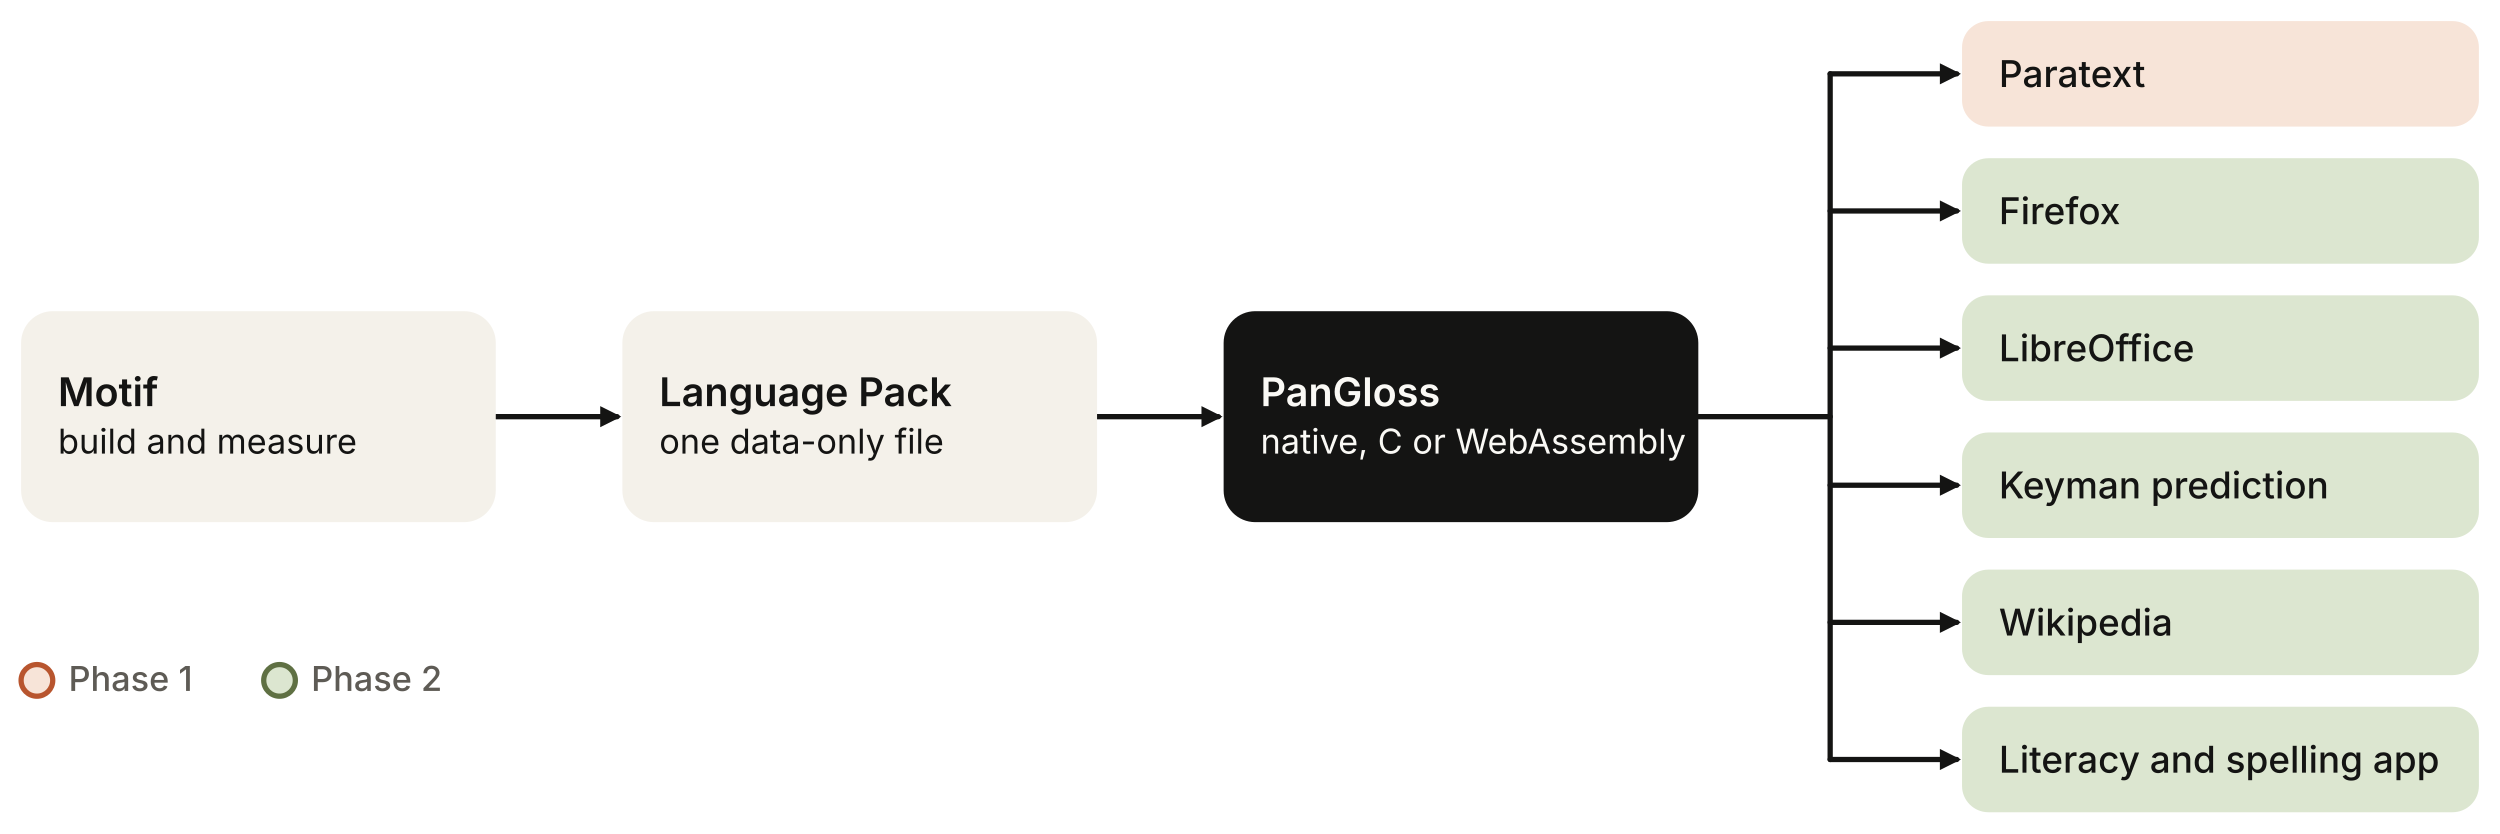
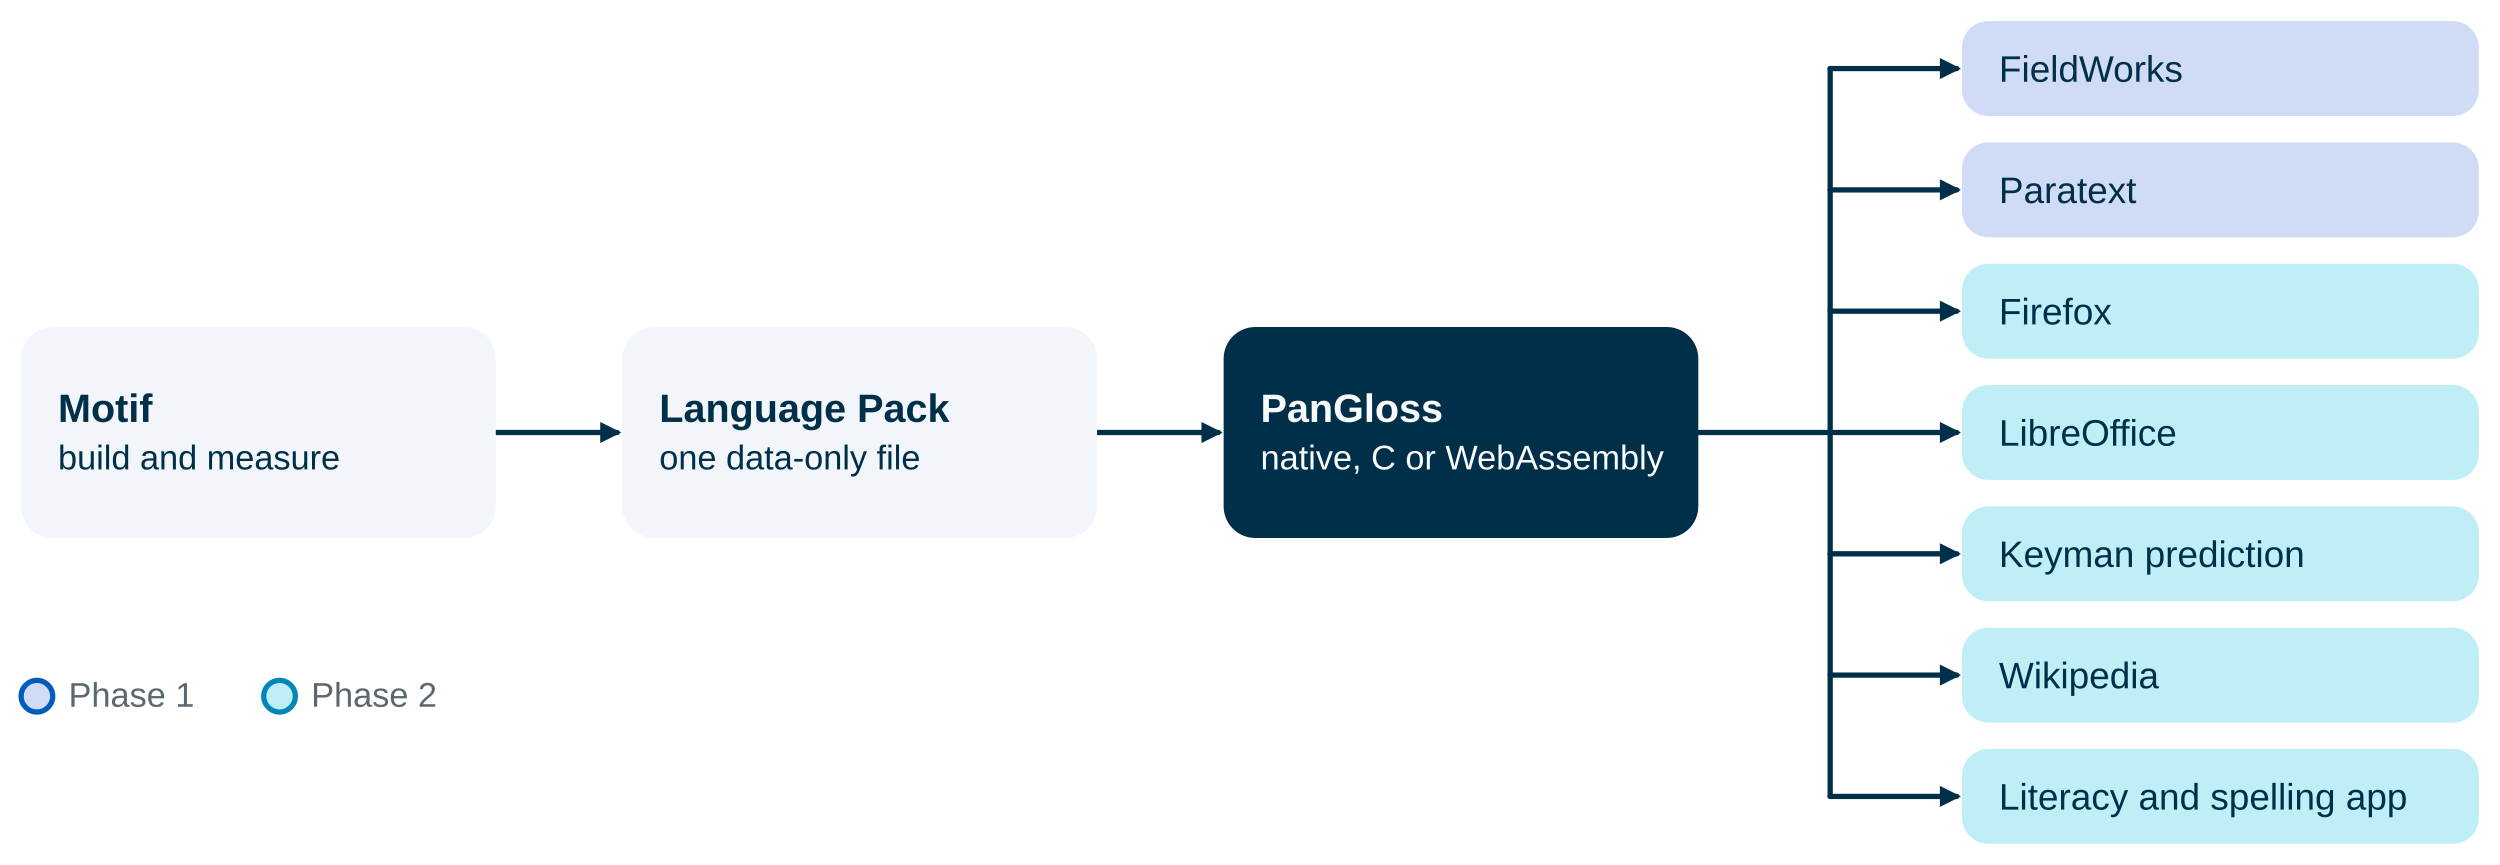
- <svg xmlns="http://www.w3.org/2000/svg" viewBox="56 56 948 316" role="img" aria-label="One grammar, many hosts: Motif, a Language Pack and PanGloss feed six applications">
+ <svg xmlns="http://www.w3.org/2000/svg" viewBox="56 56 948 328" role="img" aria-label="One grammar, many hosts: Motif, a Language Pack and PanGloss feed seven applications, FieldWorks and Paratext first">
  <defs>
-     <marker id="hosts-head-141413" orient="auto" markerWidth="5" markerHeight="5" refX="3.2" refY="2" overflow="visible">
-       <path d="M0 0 L4 2 L0 4 Z" fill="#141413" />
+     <marker id="hosts-head-003049" orient="auto" markerWidth="5" markerHeight="5" refX="3.2" refY="2" overflow="visible">
+       <path d="M0 0 L4 2 L0 4 Z" fill="#003049" />
    </marker>
  </defs>
-   <path d="M 244 214 L 290 214" stroke="#141413" stroke-width="2" stroke-linecap="round" fill="none" marker-end="url(#hosts-head-141413)" />
-   <path d="M 472 214 L 518 214" stroke="#141413" stroke-width="2" stroke-linecap="round" fill="none" marker-end="url(#hosts-head-141413)" />
-   <path d="M 700 214 L 750 214" stroke="#141413" stroke-width="2" stroke-linecap="round" fill="none" />
-   <path d="M 750 84 L 750 344" stroke="#141413" stroke-width="2" stroke-linecap="round" fill="none" />
-   <path d="M 750 84 L 798 84" stroke="#141413" stroke-width="2" stroke-linecap="round" fill="none" marker-end="url(#hosts-head-141413)" />
-   <path d="M 750 136 L 798 136" stroke="#141413" stroke-width="2" stroke-linecap="round" fill="none" marker-end="url(#hosts-head-141413)" />
-   <path d="M 750 188 L 798 188" stroke="#141413" stroke-width="2" stroke-linecap="round" fill="none" marker-end="url(#hosts-head-141413)" />
-   <path d="M 750 240 L 798 240" stroke="#141413" stroke-width="2" stroke-linecap="round" fill="none" marker-end="url(#hosts-head-141413)" />
-   <path d="M 750 292 L 798 292" stroke="#141413" stroke-width="2" stroke-linecap="round" fill="none" marker-end="url(#hosts-head-141413)" />
-   <path d="M 750 344 L 798 344" stroke="#141413" stroke-width="2" stroke-linecap="round" fill="none" marker-end="url(#hosts-head-141413)" />
-   <rect x="64" y="174" width="180" height="80" rx="12" fill="#F4F1EA" />
-   <text x="78" y="210.0" font-family="Inter, 'Segoe UI', Arial, sans-serif" fill="#141413" text-anchor="start">
+   <path d="M 244 220 L 290 220" stroke="#003049" stroke-width="2" stroke-linecap="round" fill="none" marker-end="url(#hosts-head-003049)" />
+   <path d="M 472 220 L 518 220" stroke="#003049" stroke-width="2" stroke-linecap="round" fill="none" marker-end="url(#hosts-head-003049)" />
+   <path d="M 700 220 L 750 220" stroke="#003049" stroke-width="2" stroke-linecap="round" fill="none" />
+   <path d="M 750 82 L 750 358" stroke="#003049" stroke-width="2" stroke-linecap="round" fill="none" />
+   <path d="M 750 82 L 798 82" stroke="#003049" stroke-width="2" stroke-linecap="round" fill="none" marker-end="url(#hosts-head-003049)" />
+   <path d="M 750 128 L 798 128" stroke="#003049" stroke-width="2" stroke-linecap="round" fill="none" marker-end="url(#hosts-head-003049)" />
+   <path d="M 750 174 L 798 174" stroke="#003049" stroke-width="2" stroke-linecap="round" fill="none" marker-end="url(#hosts-head-003049)" />
+   <path d="M 750 220 L 798 220" stroke="#003049" stroke-width="2" stroke-linecap="round" fill="none" marker-end="url(#hosts-head-003049)" />
+   <path d="M 750 266 L 798 266" stroke="#003049" stroke-width="2" stroke-linecap="round" fill="none" marker-end="url(#hosts-head-003049)" />
+   <path d="M 750 312 L 798 312" stroke="#003049" stroke-width="2" stroke-linecap="round" fill="none" marker-end="url(#hosts-head-003049)" />
+   <path d="M 750 358 L 798 358" stroke="#003049" stroke-width="2" stroke-linecap="round" fill="none" marker-end="url(#hosts-head-003049)" />
+   <rect x="64" y="180" width="180" height="80" rx="12" fill="#F2F6FA" />
+   <text x="78" y="216" font-family="'Source Sans 3', 'Segoe UI', Arial, sans-serif" fill="#003049" text-anchor="start">
    <tspan x="78" dy="0" font-size="15" font-weight="600">Motif</tspan>
    <tspan x="78" dy="18" font-size="13" font-weight="400">build and measure</tspan>
  </text>
-   <rect x="292" y="174" width="180" height="80" rx="12" fill="#F4F1EA" />
-   <text x="306" y="210.0" font-family="Inter, 'Segoe UI', Arial, sans-serif" fill="#141413" text-anchor="start">
+   <rect x="292" y="180" width="180" height="80" rx="12" fill="#F2F6FA" />
+   <text x="306" y="216" font-family="'Source Sans 3', 'Segoe UI', Arial, sans-serif" fill="#003049" text-anchor="start">
    <tspan x="306" dy="0" font-size="15" font-weight="600">Language Pack</tspan>
    <tspan x="306" dy="18" font-size="13" font-weight="400">one data-only file</tspan>
  </text>
-   <rect x="520" y="174" width="180" height="80" rx="12" fill="#141413" />
-   <text x="534" y="210.0" font-family="Inter, 'Segoe UI', Arial, sans-serif" fill="#FAF9F5" text-anchor="start">
+   <rect x="520" y="180" width="180" height="80" rx="12" fill="#003049" />
+   <text x="534" y="216" font-family="'Source Sans 3', 'Segoe UI', Arial, sans-serif" fill="#F9FAFB" text-anchor="start">
    <tspan x="534" dy="0" font-size="15" font-weight="600">PanGloss</tspan>
    <tspan x="534" dy="18" font-size="13" font-weight="400">native, C or WebAssembly</tspan>
  </text>
-   <rect x="800" y="64" width="196" height="40" rx="10" fill="#F7E4D8" />
-   <text x="814" y="89" font-family="Inter, 'Segoe UI', Arial, sans-serif" fill="#141413" text-anchor="start">
+   <rect x="800" y="64" width="196" height="36" rx="10" fill="#D0DCF5" />
+   <text x="814" y="87" font-family="'Source Sans 3', 'Segoe UI', Arial, sans-serif" fill="#003049" text-anchor="start">
+     <tspan x="814" dy="0" font-size="14" font-weight="500">FieldWorks</tspan>
+   </text>
+   <rect x="800" y="110" width="196" height="36" rx="10" fill="#D0DCF5" />
+   <text x="814" y="133" font-family="'Source Sans 3', 'Segoe UI', Arial, sans-serif" fill="#003049" text-anchor="start">
    <tspan x="814" dy="0" font-size="14" font-weight="500">Paratext</tspan>
  </text>
-   <rect x="800" y="116" width="196" height="40" rx="10" fill="#DCE6D0" />
-   <text x="814" y="141" font-family="Inter, 'Segoe UI', Arial, sans-serif" fill="#141413" text-anchor="start">
+   <rect x="800" y="156" width="196" height="36" rx="10" fill="#C0EEF6" />
+   <text x="814" y="179" font-family="'Source Sans 3', 'Segoe UI', Arial, sans-serif" fill="#003049" text-anchor="start">
    <tspan x="814" dy="0" font-size="14" font-weight="500">Firefox</tspan>
  </text>
-   <rect x="800" y="168" width="196" height="40" rx="10" fill="#DCE6D0" />
-   <text x="814" y="193" font-family="Inter, 'Segoe UI', Arial, sans-serif" fill="#141413" text-anchor="start">
+   <rect x="800" y="202" width="196" height="36" rx="10" fill="#C0EEF6" />
+   <text x="814" y="225" font-family="'Source Sans 3', 'Segoe UI', Arial, sans-serif" fill="#003049" text-anchor="start">
    <tspan x="814" dy="0" font-size="14" font-weight="500">LibreOffice</tspan>
  </text>
-   <rect x="800" y="220" width="196" height="40" rx="10" fill="#DCE6D0" />
-   <text x="814" y="245" font-family="Inter, 'Segoe UI', Arial, sans-serif" fill="#141413" text-anchor="start">
+   <rect x="800" y="248" width="196" height="36" rx="10" fill="#C0EEF6" />
+   <text x="814" y="271" font-family="'Source Sans 3', 'Segoe UI', Arial, sans-serif" fill="#003049" text-anchor="start">
    <tspan x="814" dy="0" font-size="14" font-weight="500">Keyman prediction</tspan>
  </text>
-   <rect x="800" y="272" width="196" height="40" rx="10" fill="#DCE6D0" />
-   <text x="814" y="297" font-family="Inter, 'Segoe UI', Arial, sans-serif" fill="#141413" text-anchor="start">
+   <rect x="800" y="294" width="196" height="36" rx="10" fill="#C0EEF6" />
+   <text x="814" y="317" font-family="'Source Sans 3', 'Segoe UI', Arial, sans-serif" fill="#003049" text-anchor="start">
    <tspan x="814" dy="0" font-size="14" font-weight="500">Wikipedia</tspan>
  </text>
-   <rect x="800" y="324" width="196" height="40" rx="10" fill="#DCE6D0" />
-   <text x="814" y="349" font-family="Inter, 'Segoe UI', Arial, sans-serif" fill="#141413" text-anchor="start">
+   <rect x="800" y="340" width="196" height="36" rx="10" fill="#C0EEF6" />
+   <text x="814" y="363" font-family="'Source Sans 3', 'Segoe UI', Arial, sans-serif" fill="#003049" text-anchor="start">
    <tspan x="814" dy="0" font-size="14" font-weight="500">Literacy and spelling app</tspan>
  </text>
-   <circle cx="70" cy="314" r="6" fill="#F7E4D8" stroke="#B8552E" stroke-width="2" />
-   <text x="82" y="318" font-family="Inter, 'Segoe UI', Arial, sans-serif" fill="#5E5B55" text-anchor="start">
+   <circle cx="70" cy="320" r="6" fill="#D0DCF5" stroke="#005CB9" stroke-width="2" />
+   <text x="82" y="324" font-family="'Source Sans 3', 'Segoe UI', Arial, sans-serif" fill="#5B6770" text-anchor="start">
    <tspan x="82" dy="0" font-size="13" font-weight="500">Phase 1</tspan>
  </text>
-   <circle cx="162" cy="314" r="6" fill="#DCE6D0" stroke="#5F7043" stroke-width="2" />
-   <text x="174" y="318" font-family="Inter, 'Segoe UI', Arial, sans-serif" fill="#5E5B55" text-anchor="start">
+   <circle cx="162" cy="320" r="6" fill="#C0EEF6" stroke="#0087B8" stroke-width="2" />
+   <text x="174" y="324" font-family="'Source Sans 3', 'Segoe UI', Arial, sans-serif" fill="#5B6770" text-anchor="start">
    <tspan x="174" dy="0" font-size="13" font-weight="500">Phase 2</tspan>
  </text>
</svg>
